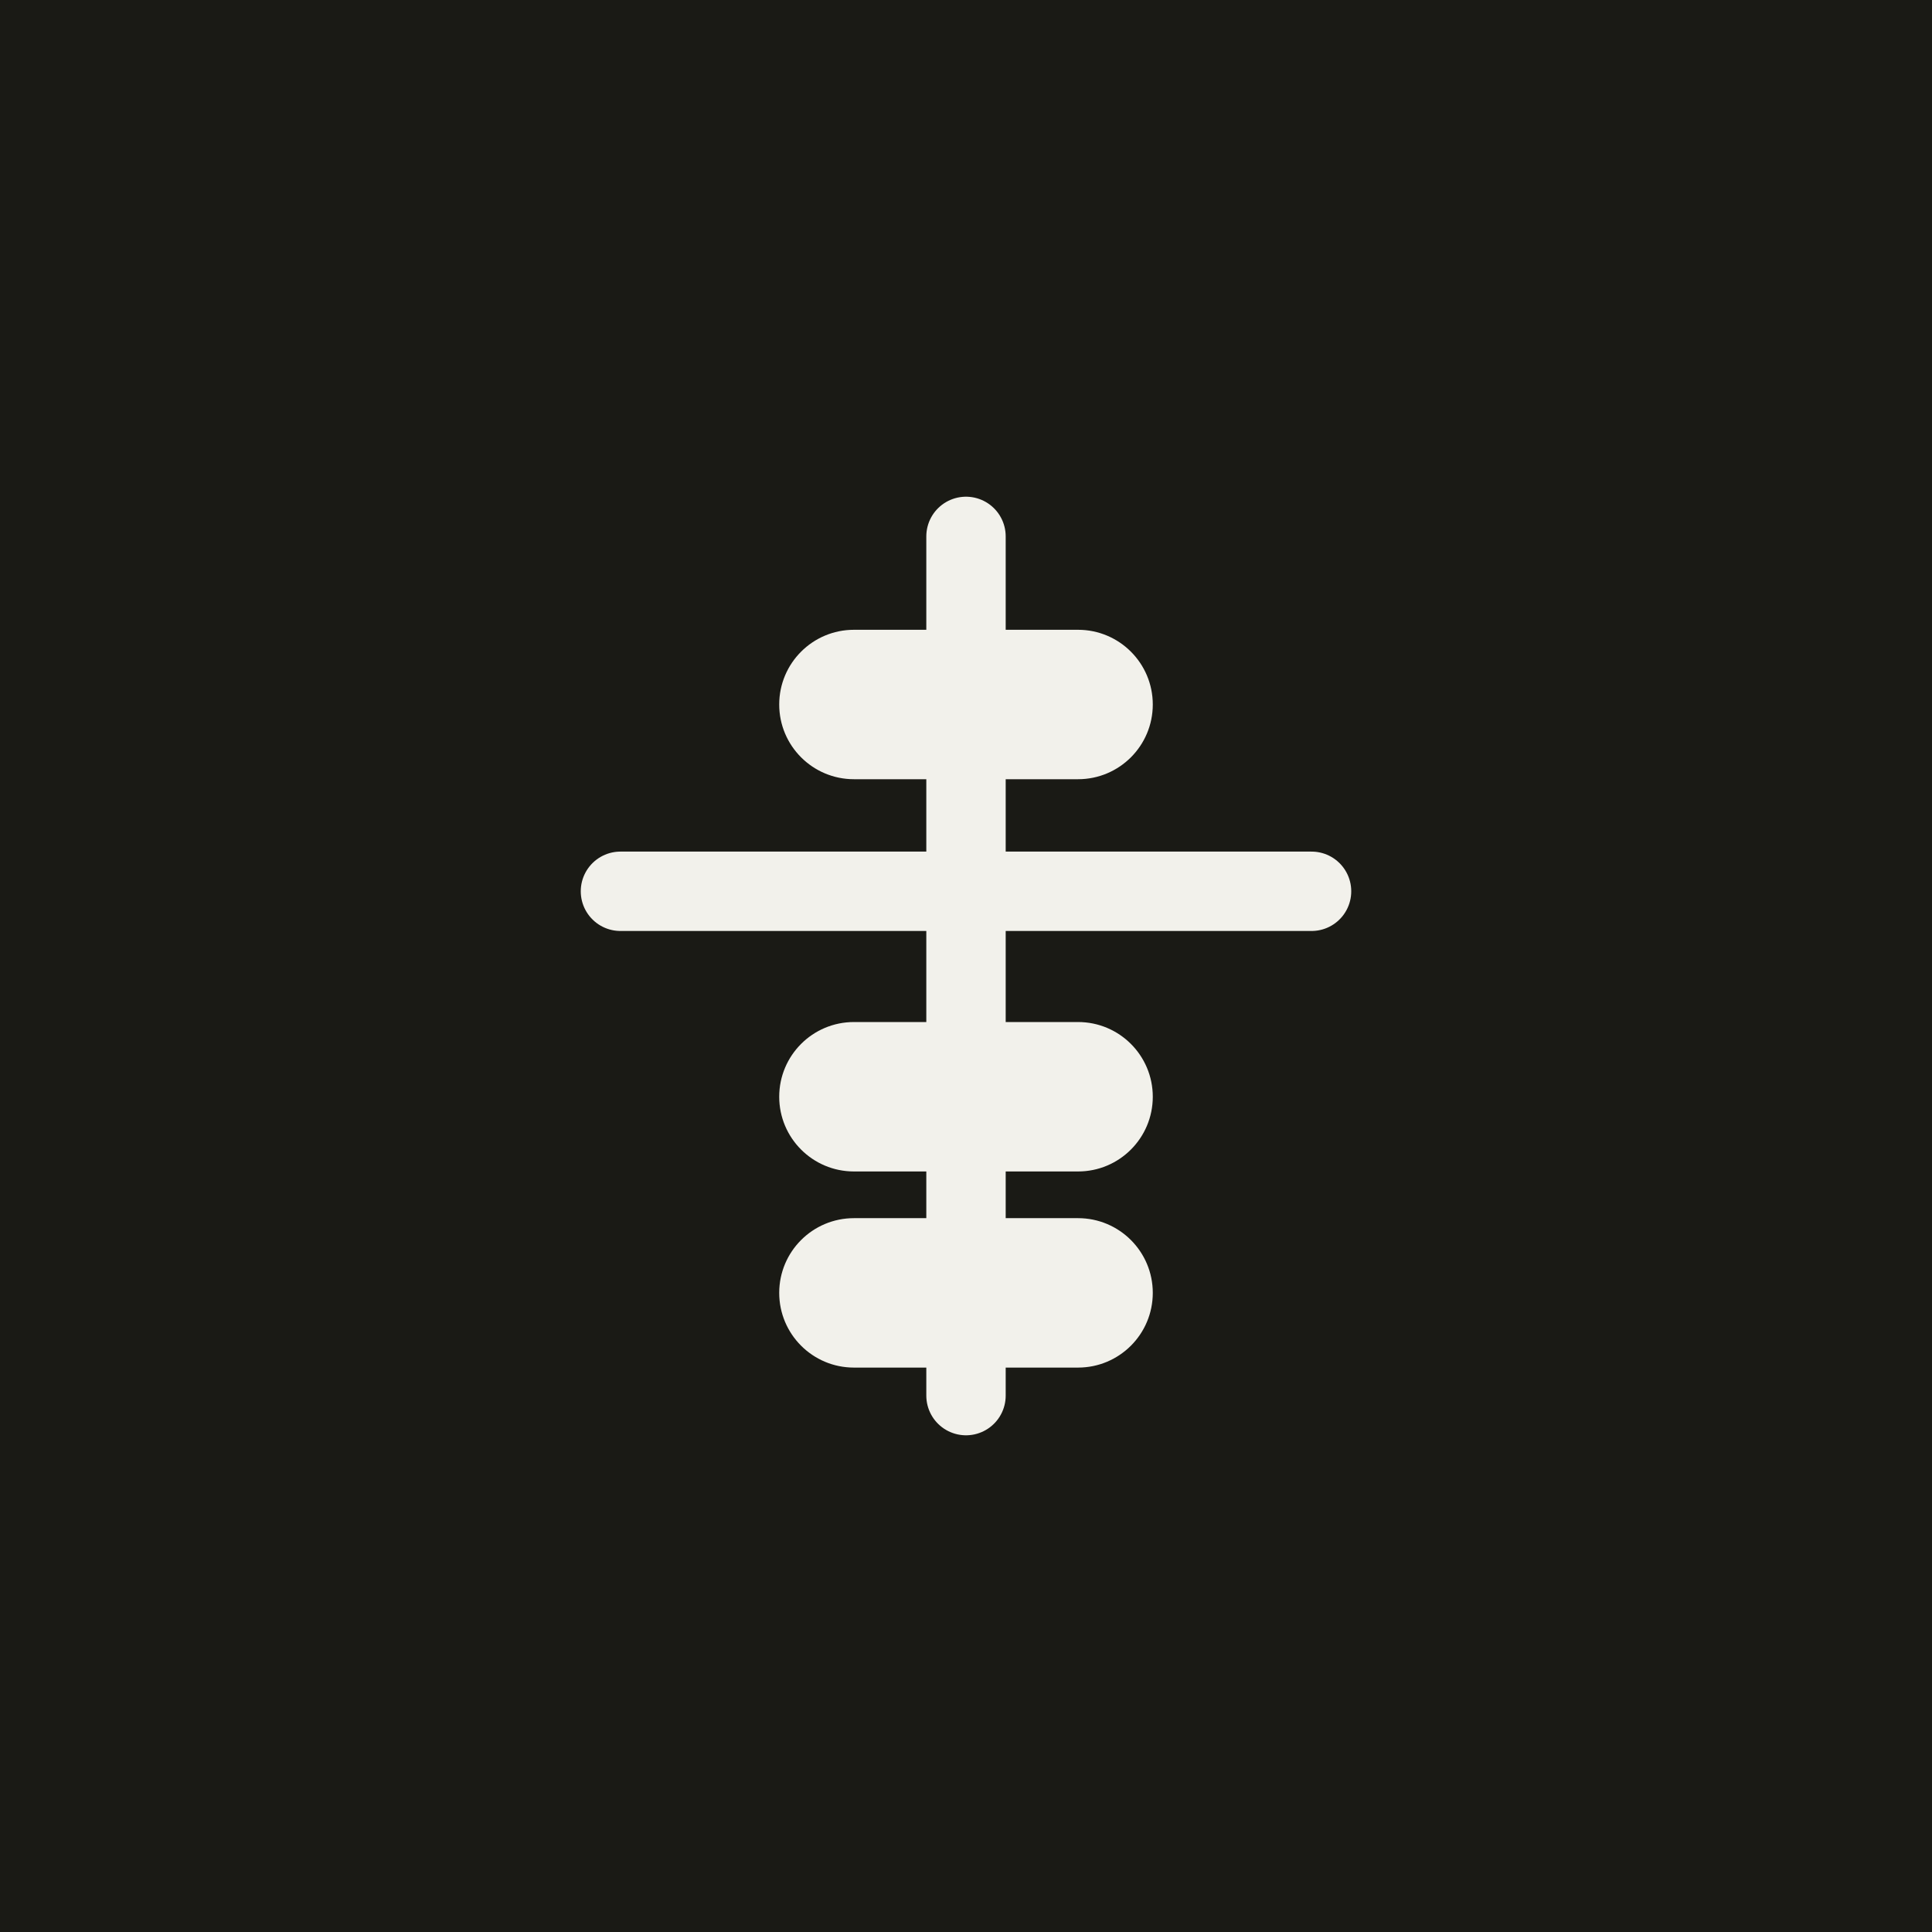
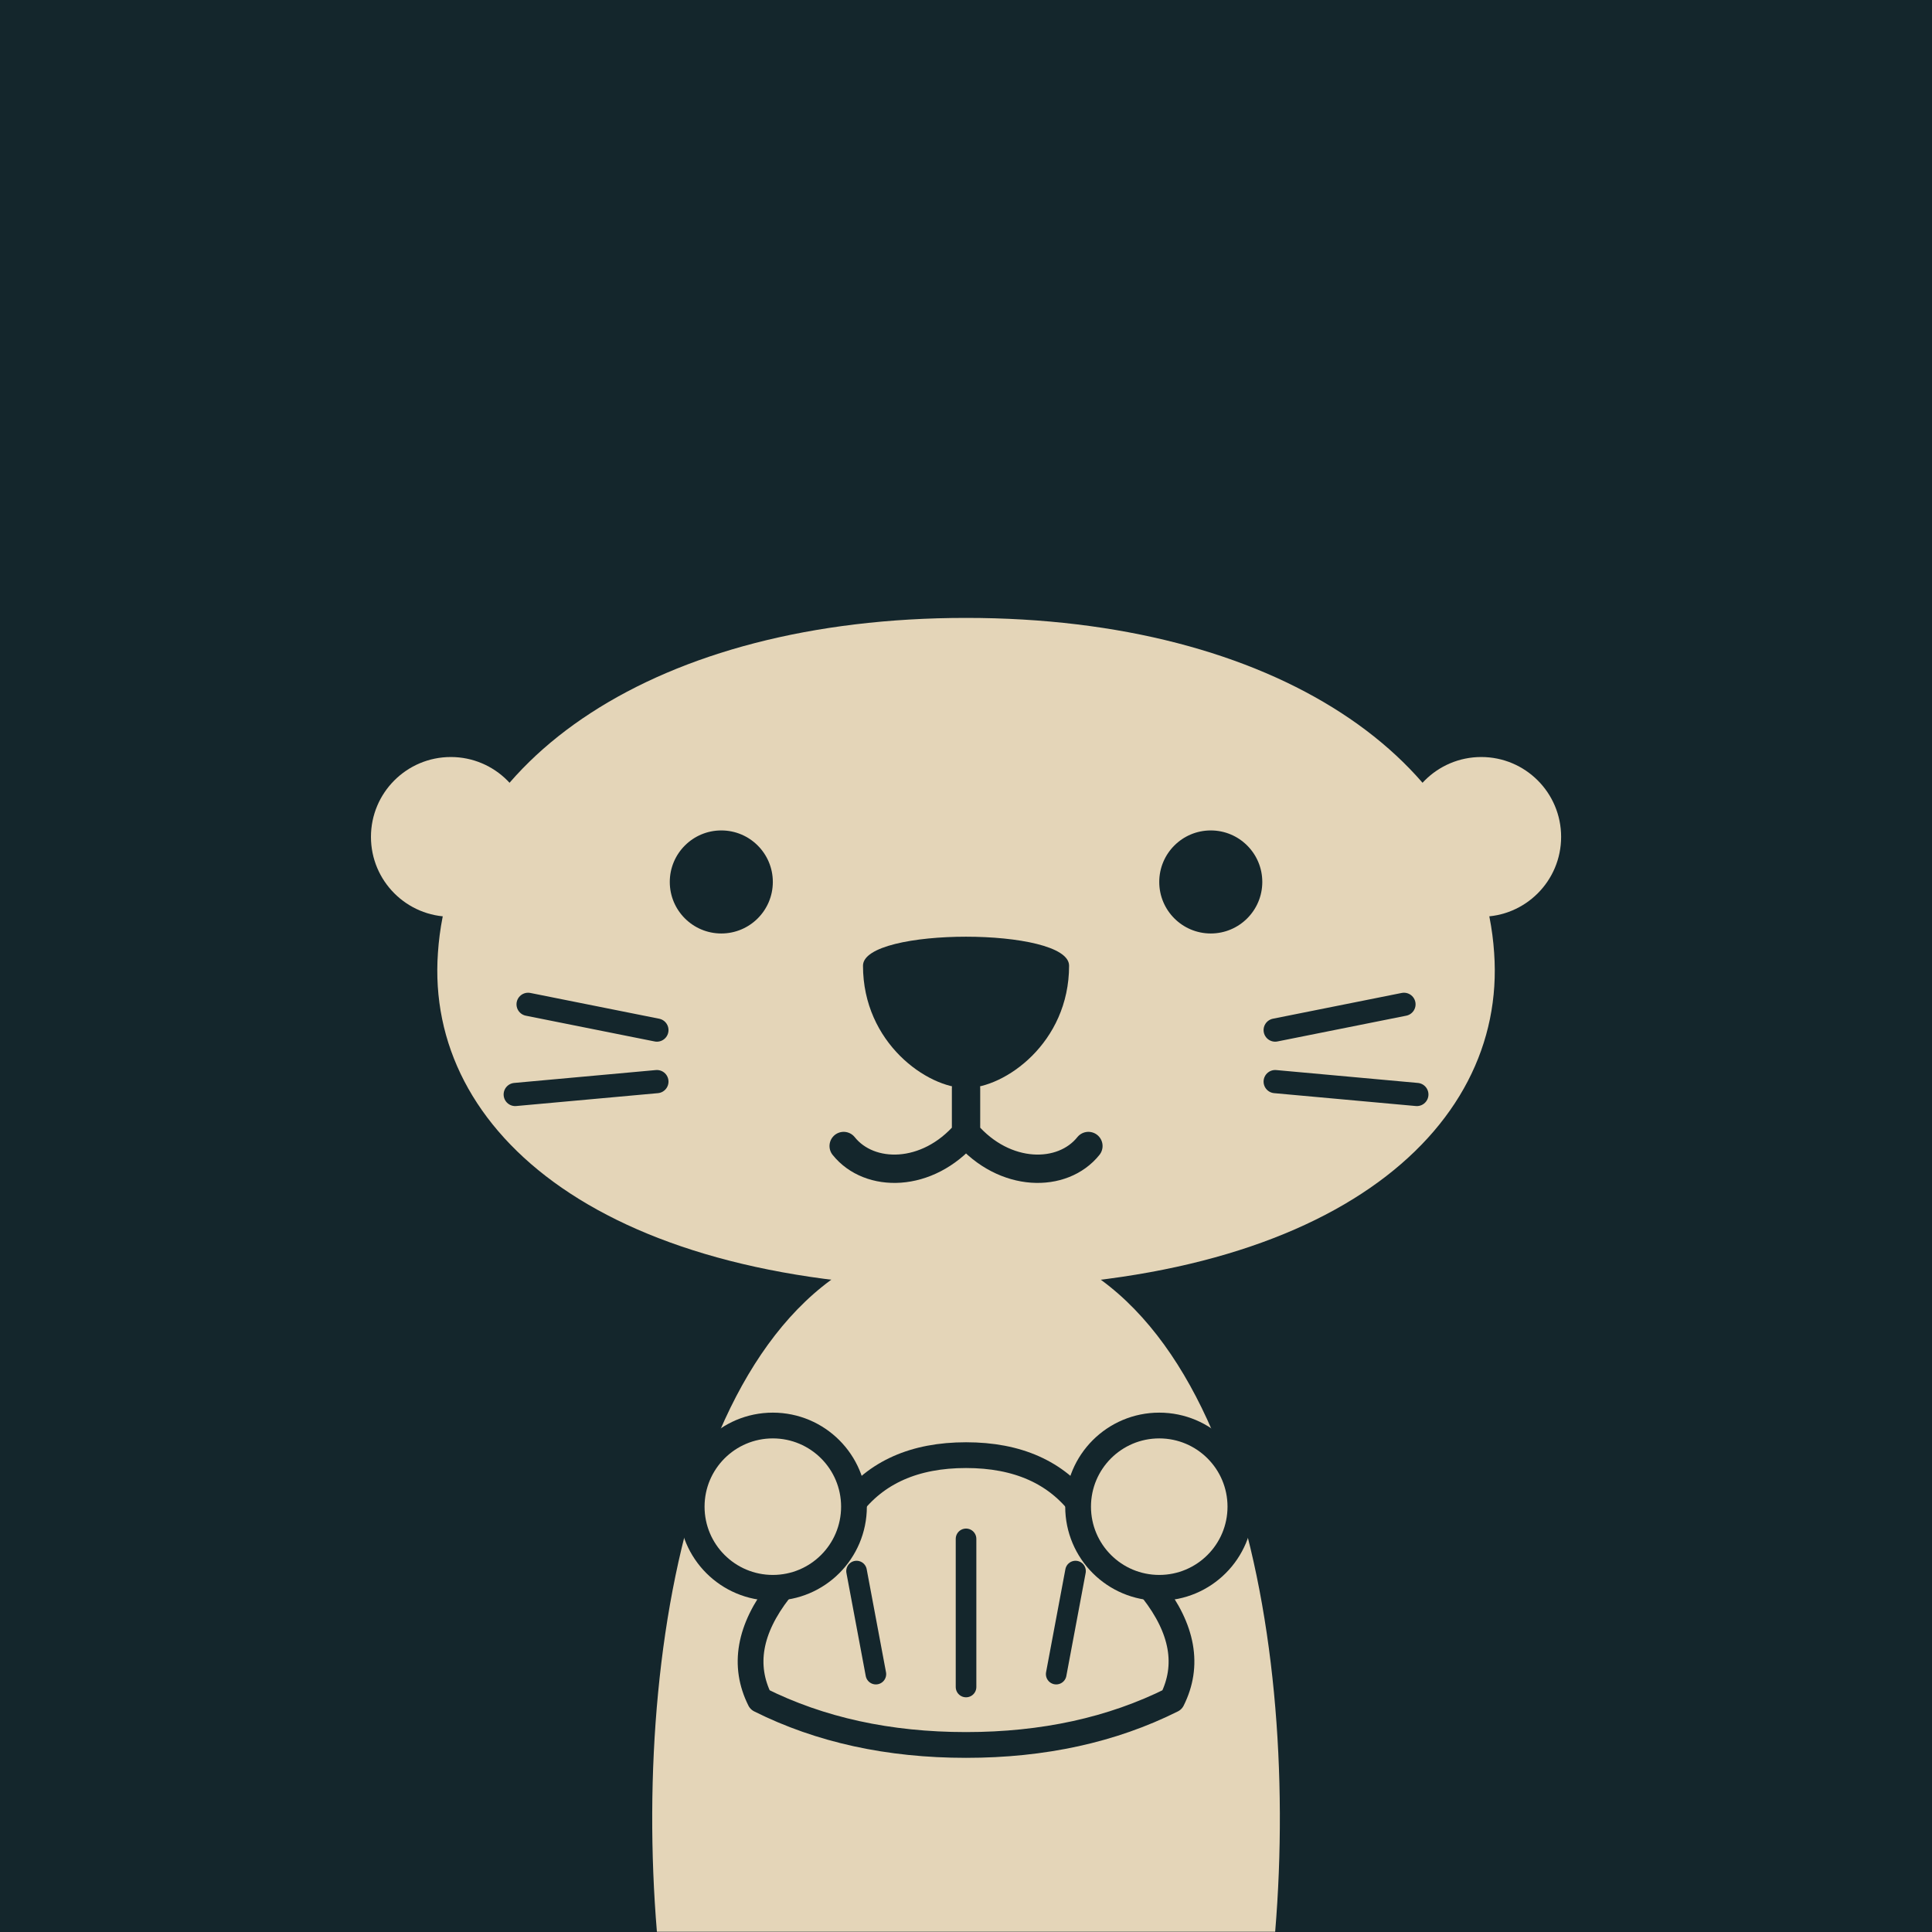
<svg xmlns="http://www.w3.org/2000/svg" viewBox="0 0 1024 1024" role="img" aria-label="阿贝">
-   <rect width="1024" height="1024" fill="#1A1A15" />
-   <g transform="translate(215 215) scale(24.75)" fill="none" stroke="#F2F1EB">
-     <path d="M12 2.8v18.4" stroke-width="1.7" stroke-linecap="round" />
-     <path d="M4.6 10.4h14.8" stroke-width="1.7" stroke-linecap="round" />
-     <rect x="8" y="4.8" width="8" height="3.2" rx="1.6" fill="#F2F1EB" stroke="none" />
-     <rect x="8" y="13.2" width="8" height="3.2" rx="1.6" fill="#F2F1EB" stroke="none" />
-     <rect x="8" y="17.4" width="8" height="3.2" rx="1.6" fill="#F2F1EB" stroke="none" />
+   <rect width="1024" height="1024" fill="#14262C" />
+   <g transform="translate(102.4 150) scale(6.827)">
+     <g fill="#E4D5B8">
+       <path d="M36,128 C34,104 40,74 60,74 C80,74 86,104 84,128 Z" />
+       <circle cx="20" cy="43" r="6.2" />
+       <circle cx="100" cy="43" r="6.2" />
+       <path d="M60,26 C84,26 100,37 101,52 C102,66 88,78 60,78 C32,78 18,66 19,52 C20,37 36,26 60,26 Z" />
+       <path d="M44,110 Q42,106 45.5,101.5 Q45.5,96.5 51,95 Q54,91 60,91 Q66,91 69,95 Q74.5,96.5 74.5,101.5 Q78,106 76,110 Q69,113.5 60,113.5 Q51,113.5 44,110 Z" stroke="#14262C" stroke-width="2" stroke-linejoin="round" />
+       <circle cx="45" cy="95" r="6.3" stroke="#14262C" stroke-width="2" />
+       <circle cx="75" cy="95" r="6.3" stroke="#14262C" stroke-width="2" />
+     </g>
+     <g fill="#14262C">
+       <circle cx="41" cy="46.5" r="4" />
+       <circle cx="79" cy="46.5" r="4" />
+       <path d="M52,53 C52,50 68,50 68,53 C68,59 63,62.5 60,62.5 C57,62.5 52,59 52,53 Z" />
+     </g>
+     <path d="M60,62.5 L60,66 M60,66 C57,69.5 52.5,69.5 50.5,67 M60,66 C63,69.5 67.5,69.5 69.5,67" stroke="#14262C" stroke-width="2.2" fill="none" stroke-linecap="round" />
+     <path d="M36,58 L26,56 M36,62 L25,63 M84,58 L94,56 M84,62 L95,63" stroke="#14262C" stroke-width="1.8" stroke-linecap="round" />
+     <path d="M53,108 L51.5,100 M60,109 L60,97.5 M67,108 L68.5,100" stroke="#14262C" stroke-width="1.6" fill="none" stroke-linecap="round" />
  </g>
</svg>
